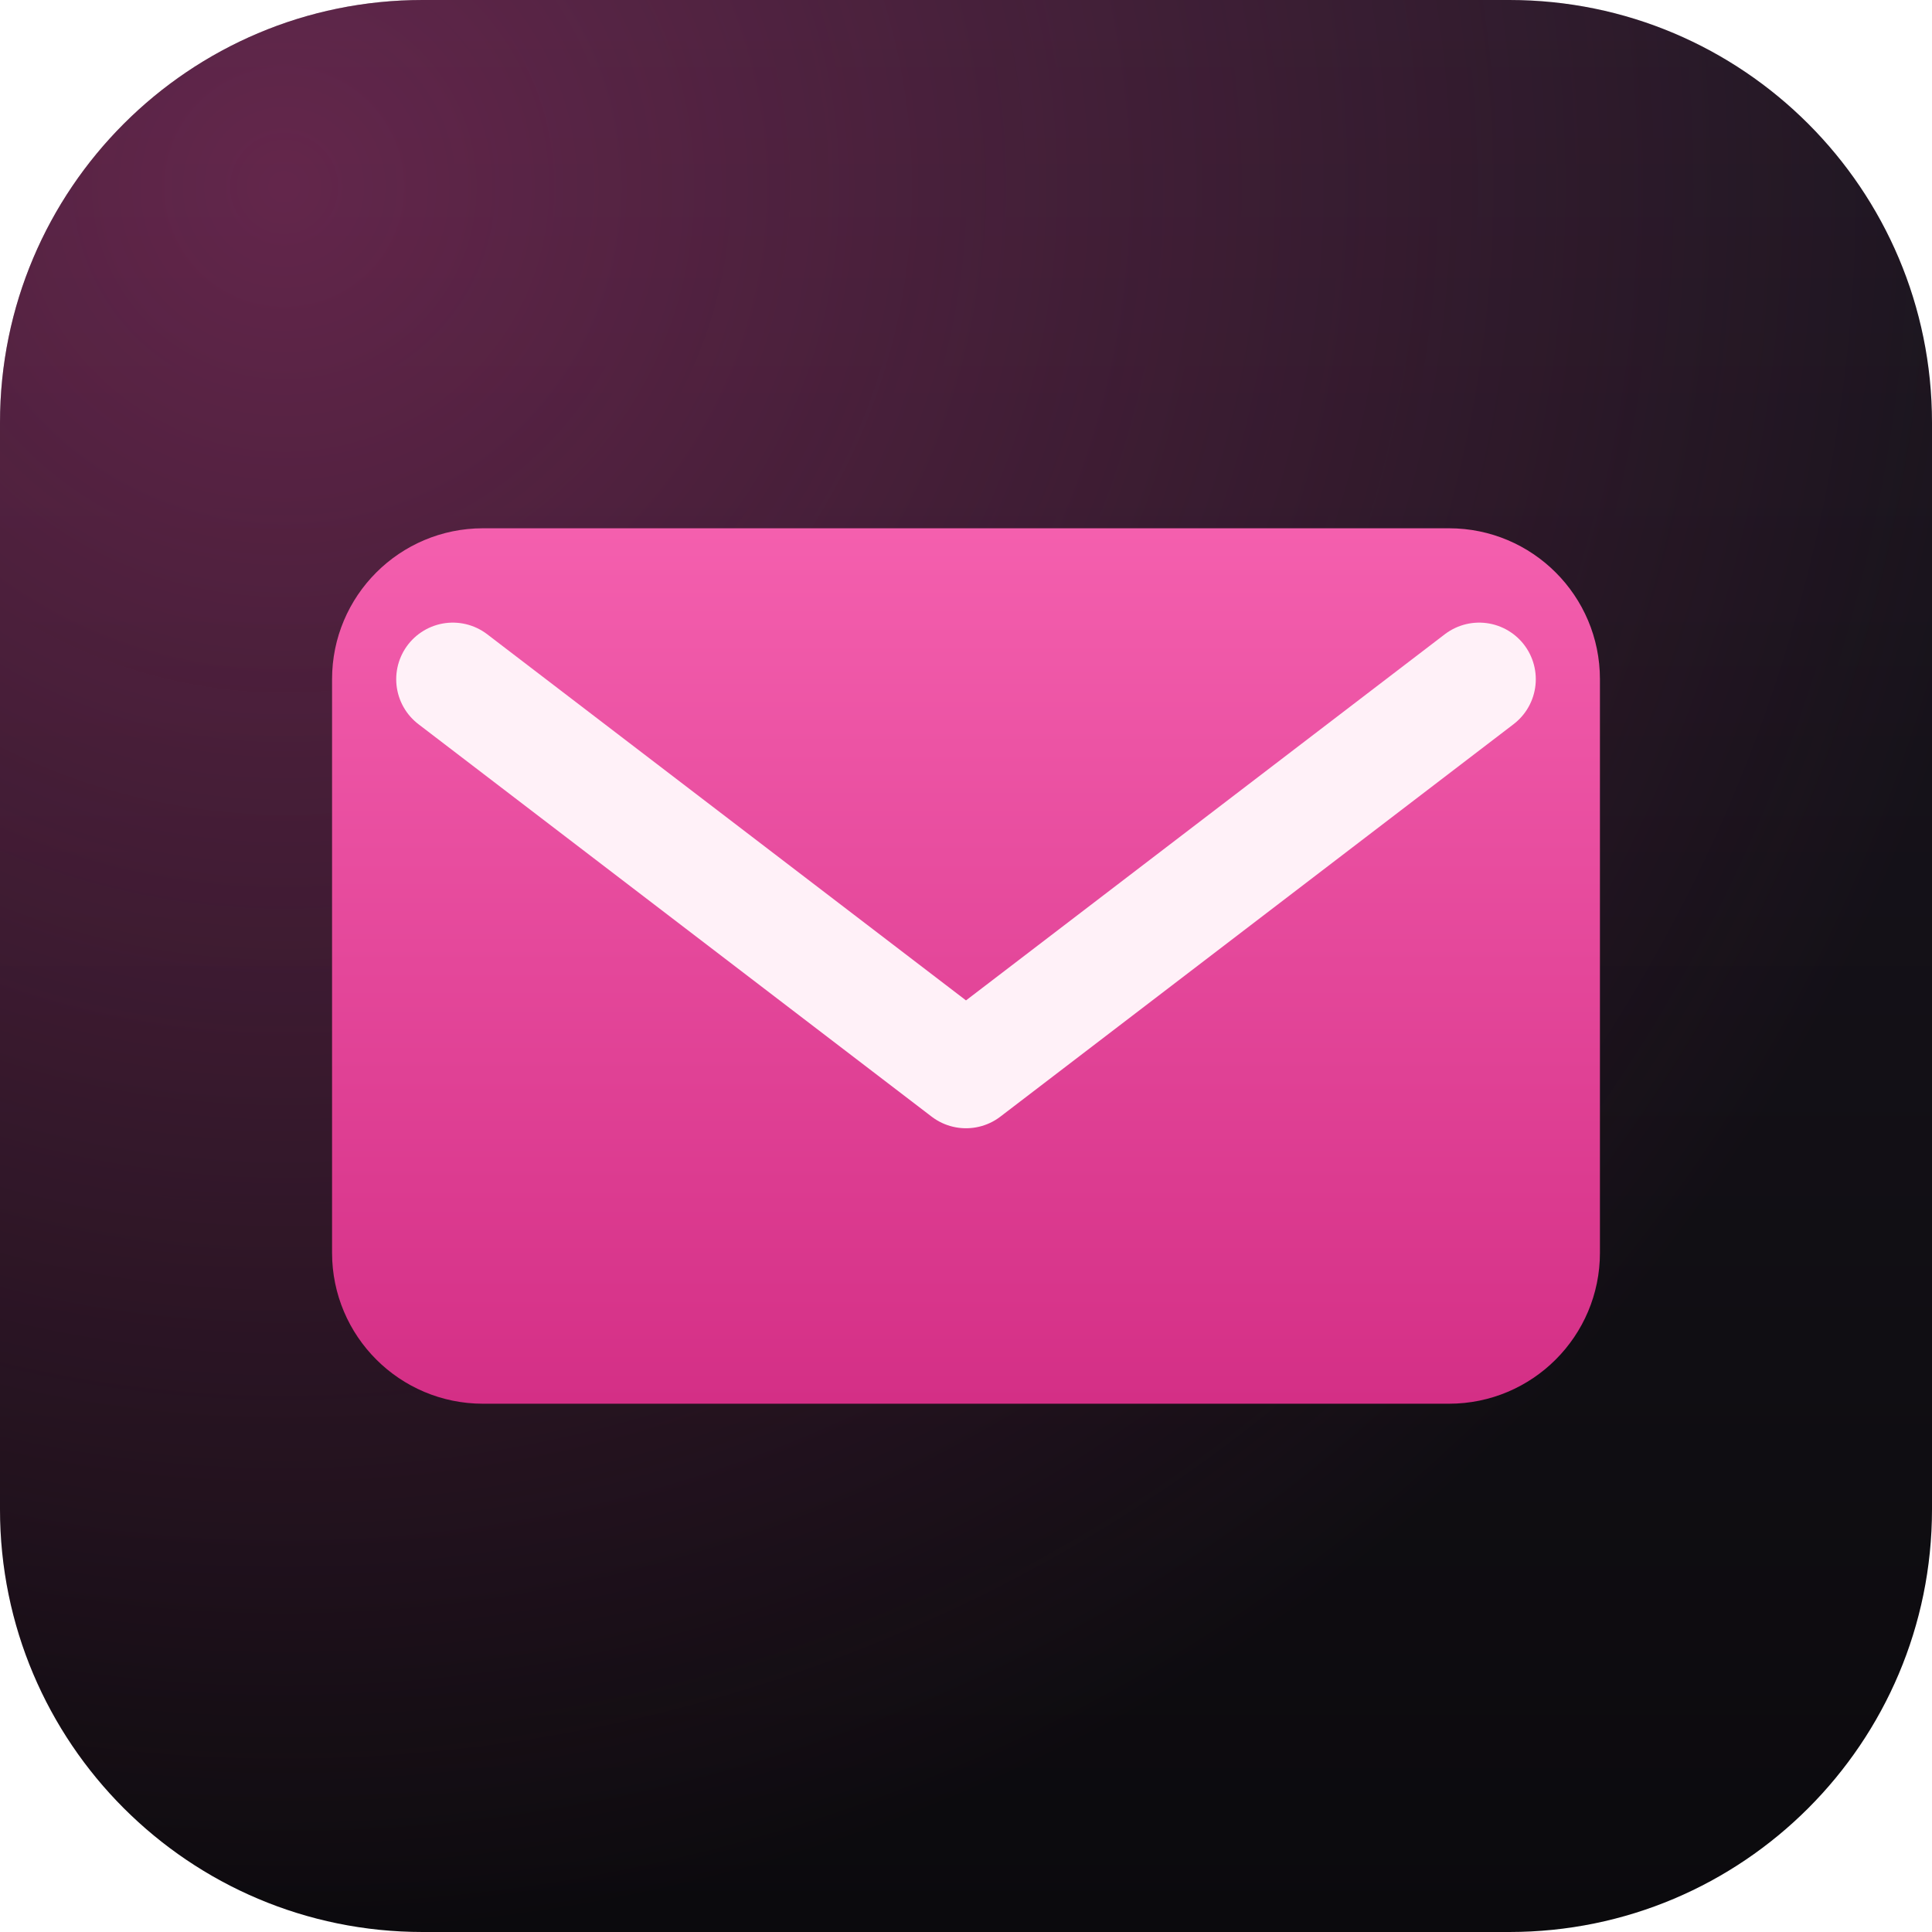
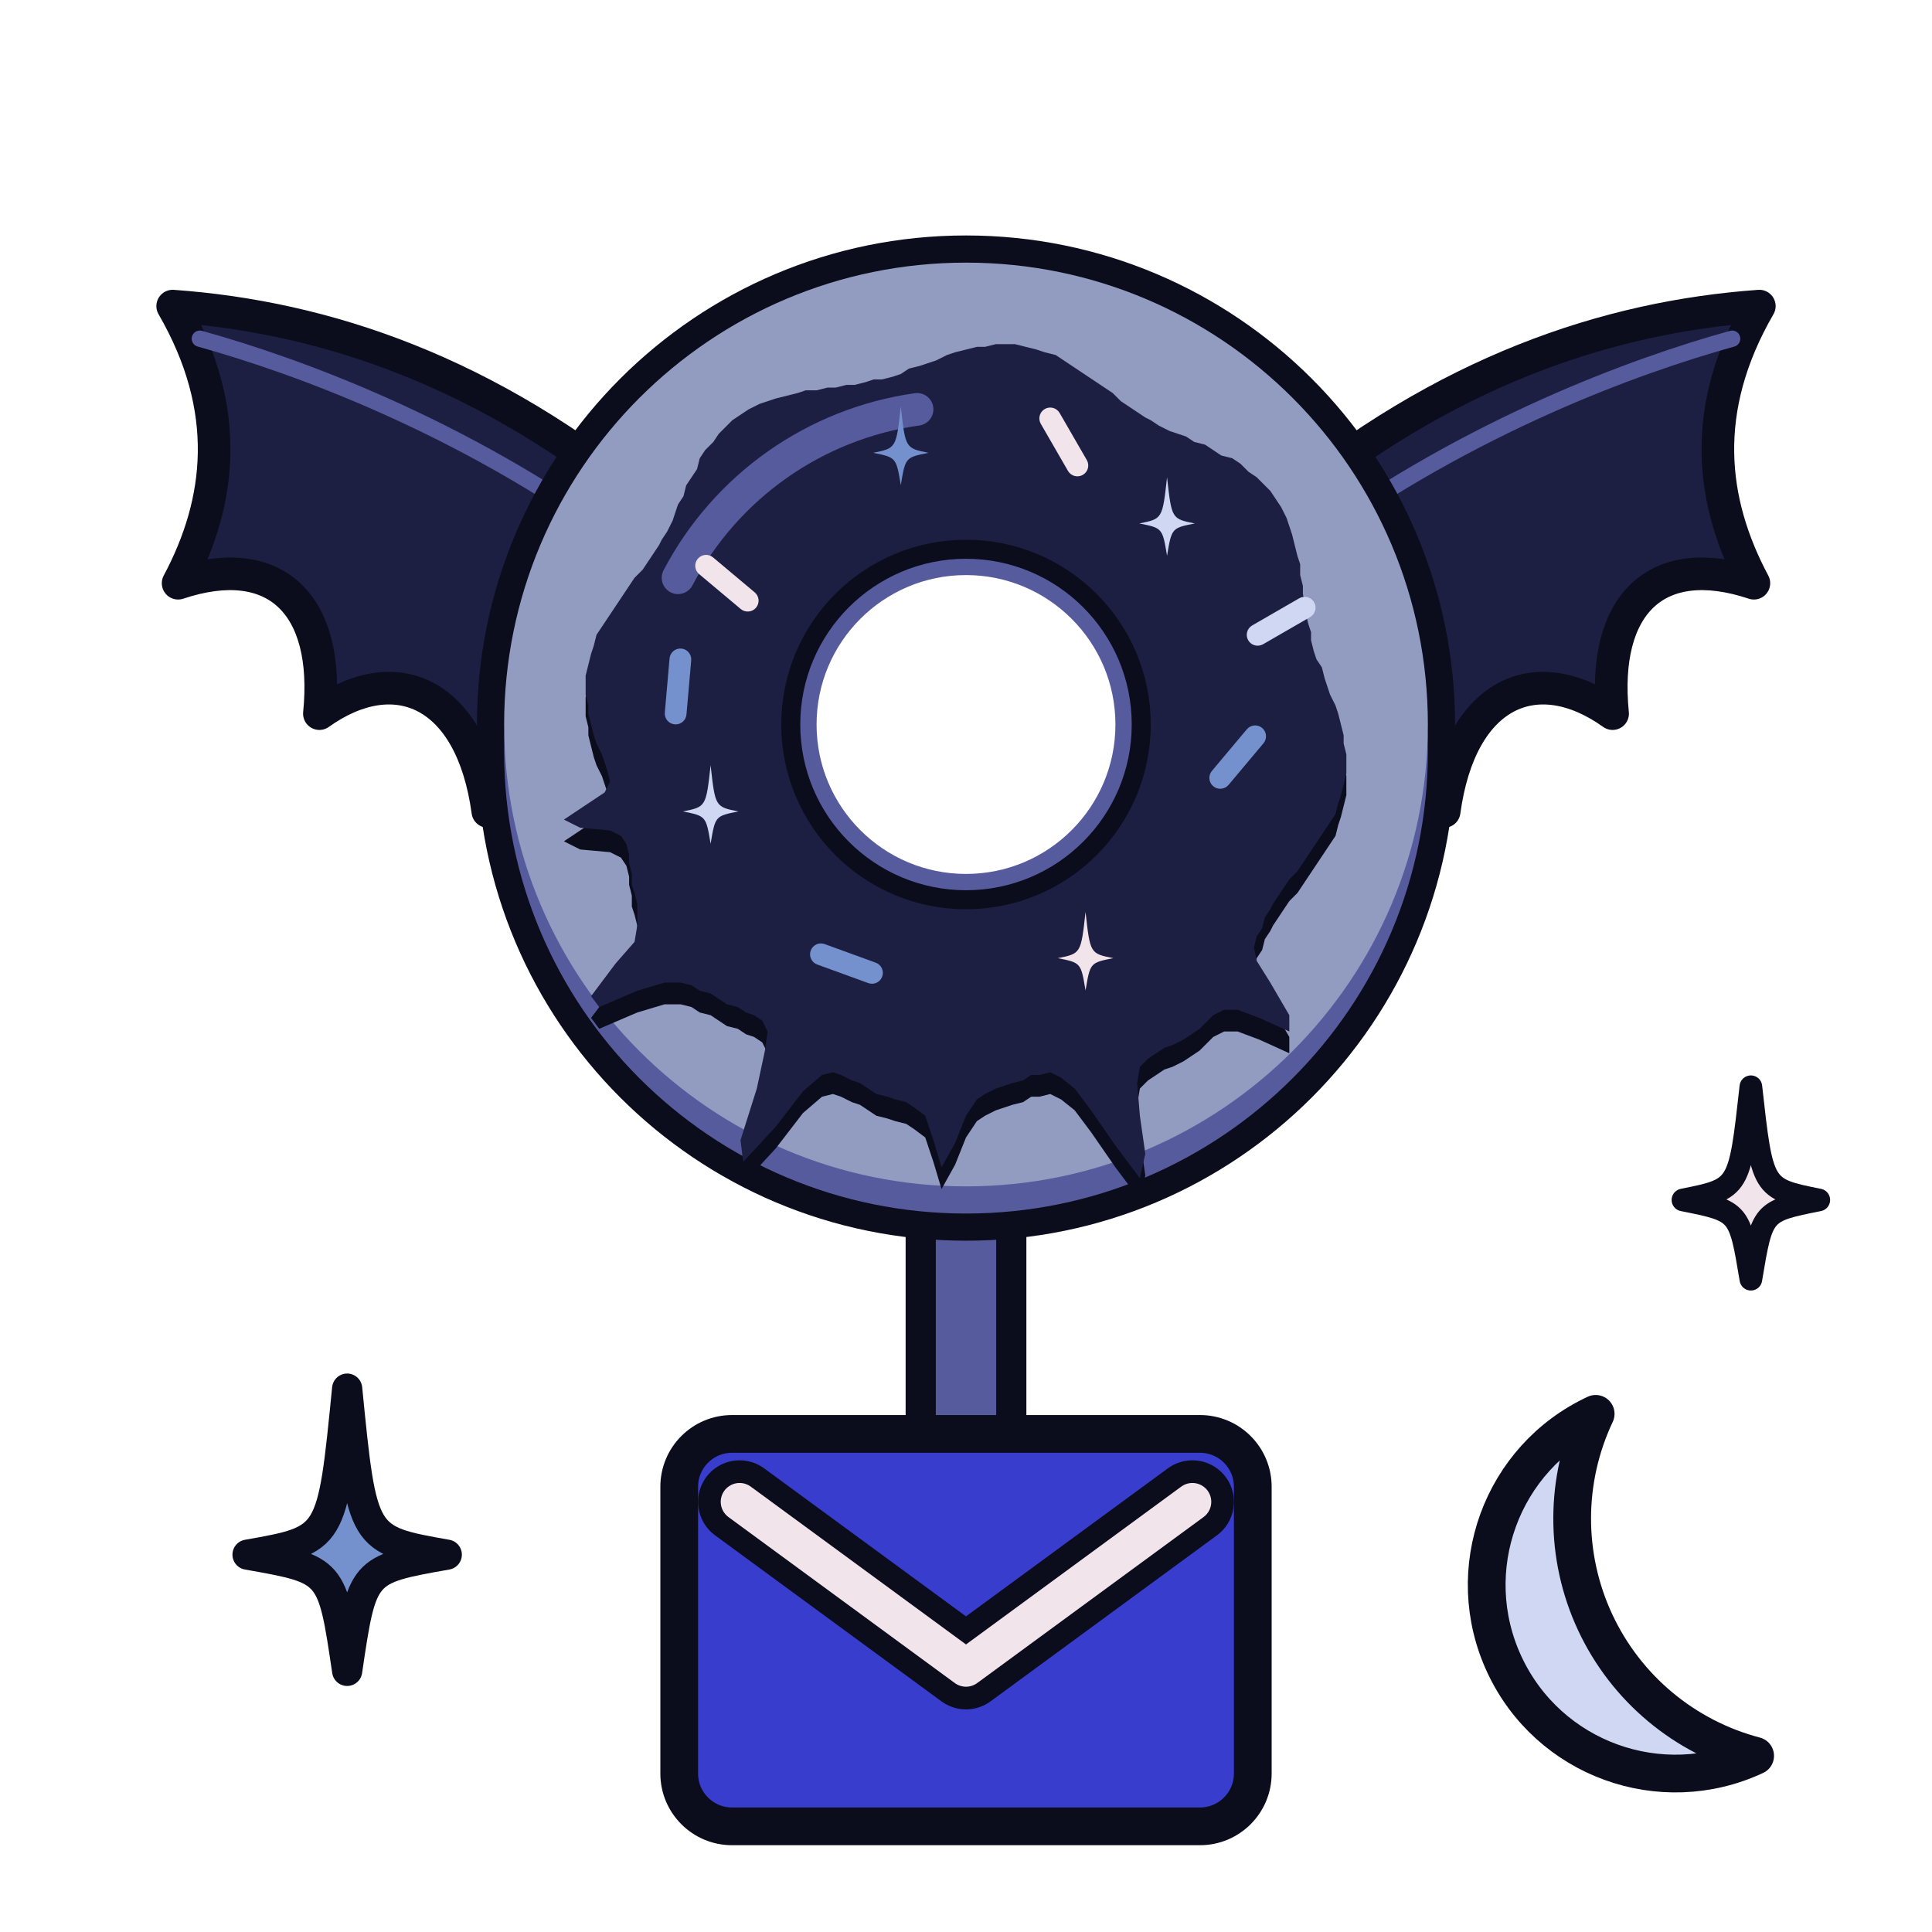
- <svg xmlns="http://www.w3.org/2000/svg" viewBox="0 0 512 512" width="512" height="512">
+ <svg xmlns="http://www.w3.org/2000/svg" viewBox="0 0 512 512">
  <defs>
-     <linearGradient id="bg" x1="0" y1="0" x2="0" y2="1">
-       <stop offset="0" stop-color="#1c1721" />
-       <stop offset="1" stop-color="#0b0a0d" />
-     </linearGradient>
-     <radialGradient id="glow" cx="0.15" cy="0.1" r="0.9">
-       <stop offset="0" stop-color="#eb459e" stop-opacity="0.35" />
-       <stop offset="1" stop-color="#eb459e" stop-opacity="0" />
-     </radialGradient>
-     <linearGradient id="env" x1="0" y1="0" x2="0" y2="1">
-       <stop offset="0" stop-color="#f45fae" />
-       <stop offset="1" stop-color="#d42f86" />
-     </linearGradient>
+     <clipPath id="ring">
+       <path clip-rule="evenodd" d="M0 0H512V512H0Z M198 250a58 58 0 1 0 116 0a58 58 0 1 0 -116 0Z" />
+     </clipPath>
  </defs>
-   <rect id="tile" width="512" height="512" rx="112" fill="url(#bg)" />
-   <rect width="512" height="512" rx="112" fill="url(#glow)" />
-   <rect x="88" y="140" width="336" height="232" rx="40" fill="url(#env)" />
-   <path d="M120 180 L256 284 L392 180" fill="none" stroke="#fff1f8" stroke-width="30" stroke-linecap="round" stroke-linejoin="round" />
+   <g fill="none" stroke-linecap="round">
+     <path d="M256 300V380" stroke="#0b0c1c" stroke-width="32" />
+     <path d="M256 300V380" stroke="#565b9d" stroke-width="16" />
+   </g>
+   <rect x="180" y="380" width="152" height="104" rx="14" fill="#383dcd" stroke="#0b0c1c" stroke-width="10" />
+   <path d="M196 398L256 442L316 398" fill="none" stroke="#0b0c1c" stroke-width="22" stroke-linecap="round" stroke-linejoin="round" />
+   <path d="M196 398L256 442L316 398" fill="none" stroke="#f1e4ea" stroke-width="10" stroke-linecap="round" stroke-linejoin="round" />
+   <g transform="translate(256 192) scale(.72) translate(-256 -250)">
+     <g fill="#1c1f42" stroke="#0b0c1c" stroke-width="12" stroke-linejoin="round">
+       <path d="M140 170 C80 120 20 100 -36 96 C-14 134 -18 168 -34 198 C2 186 22 206 18 246 C46 226 74 238 80 282 C100 262 124 266 140 286 Z" />
+       <path d="M 372 170 C 432 120 492 100 548 96 C 526 134 530 168 546 198 C 510 186 490 206 494 246 C 466 226 438 238 432 282 C 412 262 388 266 372 286 Z" />
+     </g>
+     <g fill="none" stroke="#565b9d" stroke-width="6" stroke-linecap="round">
+       <path d="M128 182 C70 140 10 118 -26 108" />
+       <path d="M384 182 C442 140 502 118 538 108" />
+     </g>
+     <g clip-path="url(#ring)">
+       <circle cx="256" cy="260" r="180" fill="#0b0c1c" />
+       <circle cx="256" cy="250" r="180" fill="#0b0c1c" />
+       <circle cx="256" cy="260" r="170" fill="#565b9d" />
+       <circle cx="256" cy="250" r="170" fill="#929cc0" />
+       <path d="M394 250 L395 254 L395 257 L396 261 L396 265 L396 268 L395 272 L394 276 L393 279 L392 283 L390 286 L388 289 L386 292 L384 295 L382 298 L380 301 L378 304 L375 307 L373 310 L371 313 L369 316 L368 318 L366 321 L365 325 L363 328 L362 332 L363 337 L368 345 L375 357 L375 363 L364 358 L356 355 L351 355 L347 357 L345 359 L342 362 L339 364 L336 366 L332 368 L329 369 L326 371 L323 373 L320 376 L319 382 L320 394 L322 408 L320 417 L311 405 L302 392 L296 384 L291 380 L287 378 L283 379 L280 379 L277 381 L273 382 L270 383 L267 384 L263 386 L260 388 L256 394 L252 404 L247 413 L244 403 L241 394 L237 391 L234 389 L230 388 L227 387 L223 386 L220 384 L217 382 L214 381 L210 379 L207 378 L203 379 L196 385 L186 398 L174 411 L173 403 L179 384 L182 370 L183 363 L181 359 L178 357 L175 356 L172 354 L168 353 L165 351 L162 349 L158 348 L155 346 L151 345 L145 345 L135 348 L121 354 L118 350 L127 338 L134 330 L135 324 L135 320 L135 316 L134 312 L133 309 L133 305 L132 301 L132 298 L131 294 L129 291 L125 289 L114 288 L108 285 L117 279 L123 275 L125 271 L124 267 L123 264 L122 261 L120 257 L119 254 L118 250 L117 246 L117 243 L116 239 L116 235 L116 232 L117 228 L118 224 L119 221 L120 217 L122 214 L124 211 L126 208 L128 205 L130 202 L132 199 L134 196 L137 193 L139 190 L141 187 L143 184 L144 182 L146 179 L148 175 L149 172 L150 169 L152 166 L153 162 L155 159 L157 156 L158 152 L160 149 L163 146 L165 143 L167 141 L170 138 L173 136 L176 134 L180 132 L183 131 L186 130 L190 129 L194 128 L197 127 L201 127 L205 126 L208 126 L212 125 L215 125 L219 124 L222 123 L225 123 L229 122 L232 121 L235 119 L239 118 L242 117 L245 116 L249 114 L252 113 L256 112 L260 111 L263 111 L267 110 L271 110 L274 110 L278 111 L282 112 L285 113 L289 114 L292 116 L295 118 L298 120 L301 122 L304 124 L307 126 L310 128 L313 131 L316 133 L319 135 L322 137 L324 138 L327 140 L331 142 L334 143 L337 144 L340 146 L344 147 L347 149 L350 151 L354 152 L357 154 L360 157 L363 159 L365 161 L368 164 L370 167 L372 170 L374 174 L375 177 L376 180 L377 184 L378 188 L379 191 L379 195 L380 199 L380 202 L381 206 L381 209 L382 213 L383 216 L383 219 L384 223 L385 226 L387 229 L388 233 L389 236 L390 239 L392 243 L393 246Z" fill="#0b0c1c" transform="translate(0 8)" />
+       <path d="M394 250 L395 254 L395 257 L396 261 L396 265 L396 268 L395 272 L394 276 L393 279 L392 283 L390 286 L388 289 L386 292 L384 295 L382 298 L380 301 L378 304 L375 307 L373 310 L371 313 L369 316 L368 318 L366 321 L365 325 L363 328 L362 332 L363 337 L368 345 L375 357 L375 363 L364 358 L356 355 L351 355 L347 357 L345 359 L342 362 L339 364 L336 366 L332 368 L329 369 L326 371 L323 373 L320 376 L319 382 L320 394 L322 408 L320 417 L311 405 L302 392 L296 384 L291 380 L287 378 L283 379 L280 379 L277 381 L273 382 L270 383 L267 384 L263 386 L260 388 L256 394 L252 404 L247 413 L244 403 L241 394 L237 391 L234 389 L230 388 L227 387 L223 386 L220 384 L217 382 L214 381 L210 379 L207 378 L203 379 L196 385 L186 398 L174 411 L173 403 L179 384 L182 370 L183 363 L181 359 L178 357 L175 356 L172 354 L168 353 L165 351 L162 349 L158 348 L155 346 L151 345 L145 345 L135 348 L121 354 L118 350 L127 338 L134 330 L135 324 L135 320 L135 316 L134 312 L133 309 L133 305 L132 301 L132 298 L131 294 L129 291 L125 289 L114 288 L108 285 L117 279 L123 275 L125 271 L124 267 L123 264 L122 261 L120 257 L119 254 L118 250 L117 246 L117 243 L116 239 L116 235 L116 232 L117 228 L118 224 L119 221 L120 217 L122 214 L124 211 L126 208 L128 205 L130 202 L132 199 L134 196 L137 193 L139 190 L141 187 L143 184 L144 182 L146 179 L148 175 L149 172 L150 169 L152 166 L153 162 L155 159 L157 156 L158 152 L160 149 L163 146 L165 143 L167 141 L170 138 L173 136 L176 134 L180 132 L183 131 L186 130 L190 129 L194 128 L197 127 L201 127 L205 126 L208 126 L212 125 L215 125 L219 124 L222 123 L225 123 L229 122 L232 121 L235 119 L239 118 L242 117 L245 116 L249 114 L252 113 L256 112 L260 111 L263 111 L267 110 L271 110 L274 110 L278 111 L282 112 L285 113 L289 114 L292 116 L295 118 L298 120 L301 122 L304 124 L307 126 L310 128 L313 131 L316 133 L319 135 L322 137 L324 138 L327 140 L331 142 L334 143 L337 144 L340 146 L344 147 L347 149 L350 151 L354 152 L357 154 L360 157 L363 159 L365 161 L368 164 L370 167 L372 170 L374 174 L375 177 L376 180 L377 184 L378 188 L379 191 L379 195 L380 199 L380 202 L381 206 L381 209 L382 213 L383 216 L383 219 L384 223 L385 226 L387 229 L388 233 L389 236 L390 239 L392 243 L393 246Z" fill="#1c1f42" />
+       <path d="M150 196 A118 118 0 0 1 238 134" fill="none" stroke="#565b9d" stroke-width="12" stroke-linecap="round" />
+       <path d="M330 159C331.7 174.3 331.7 174.3 340.2 176C331.7 177.7 331.7 177.7 330 187.9C328.3 177.7 328.3 177.7 319.8 176C328.3 174.3 328.3 174.3 330 159Z" fill="#cfd7f3" />
+       <rect x="342" y="258" width="28" height="8" rx="4" fill="#7491ce" transform="rotate(-50 356 262)" />
+       <path d="M300 319C301.7 334.3 301.7 334.3 310.2 336C301.7 337.7 301.7 337.7 300 347.9C298.3 337.7 298.3 337.7 289.8 336C298.3 334.3 298.3 334.3 300 319Z" fill="#f1e4ea" />
+       <rect x="198" y="334" width="28" height="8" rx="4" fill="#7491ce" transform="rotate(20 212 338)" />
+       <path d="M162 265C163.7 280.3 163.7 280.3 172.2 282C163.7 283.7 163.7 283.7 162 293.9C160.3 283.7 160.3 283.7 151.8 282C160.3 280.3 160.3 280.3 162 265Z" fill="#cfd7f3" />
+       <rect x="154" y="194" width="28" height="8" rx="4" fill="#f1e4ea" transform="rotate(40 168 198)" />
+       <path d="M232 133C233.7 148.3 233.7 148.3 242.2 150C233.7 151.7 233.7 151.7 232 161.9C230.3 151.7 230.3 151.7 221.8 150C230.3 148.3 230.3 148.3 232 133Z" fill="#7491ce" />
+       <rect x="278" y="142" width="28" height="8" rx="4" fill="#f1e4ea" transform="rotate(60 292 146)" />
+       <rect x="136" y="232" width="28" height="8" rx="4" fill="#7491ce" transform="rotate(95 150 236)" />
+       <rect x="358" y="208" width="28" height="8" rx="4" fill="#cfd7f3" transform="rotate(-30 372 212)" />
+     </g>
+     <circle cx="256" cy="250" r="63" fill="none" stroke="#0b0c1c" stroke-width="10" />
+     <circle cx="256" cy="250" r="58" fill="none" stroke="#565b9d" stroke-width="6" />
+   </g>
+   <g transform="translate(40 0)">
+     <path d="M404 370A50 50 0 1 0 404 470A65 65 0 0 1 404 370Z" fill="#cfd7f3" stroke="#0b0c1c" stroke-width="10" stroke-linejoin="round" transform="rotate(-25 404 420)" />
+   </g>
+   <path d="M92 368C95.96 408.04 95.96 408.04 118.4 412C95.96 415.96 95.96 415.96 92 442.8C88.04 415.96 88.04 415.96 65.6 412C88.04 408.04 88.04 408.04 92 368Z" fill="#7491ce" stroke="#0b0c1c" stroke-width="8" stroke-linejoin="round" />
+   <path d="M464 288C467.0 315.0 467.0 315.0 482 318C467.0 321.0 467.0 321.0 464 339C461.0 321.0 461.0 321.0 446 318C461.0 315.0 461.0 315.0 464 288Z" fill="#f1e4ea" stroke="#0b0c1c" stroke-width="6" stroke-linejoin="round" />
</svg>
